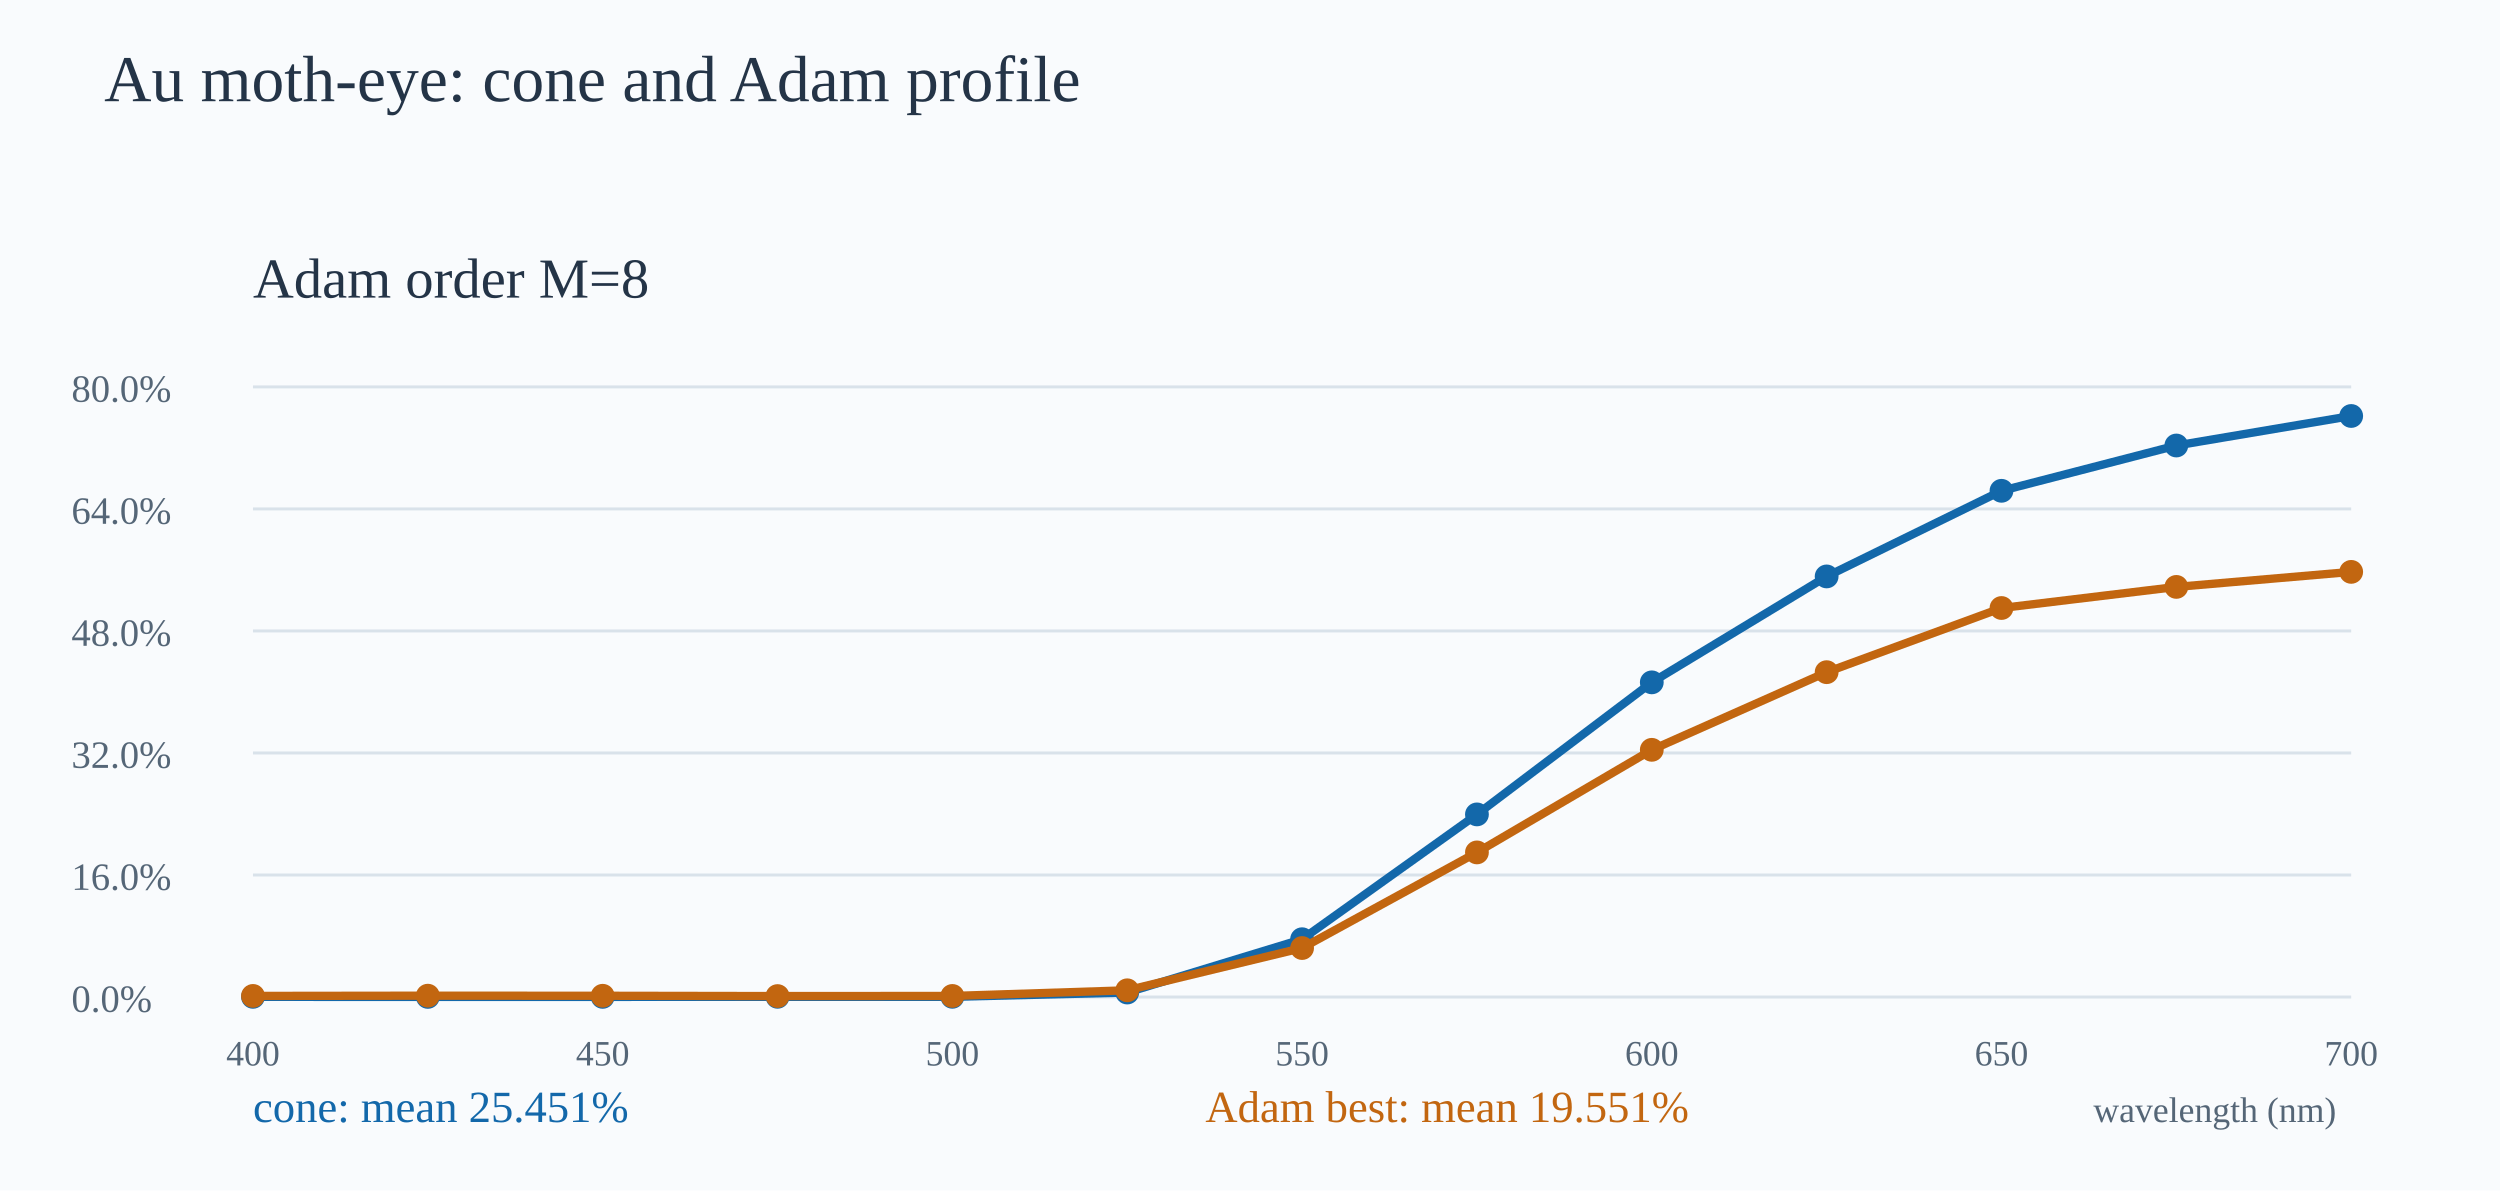
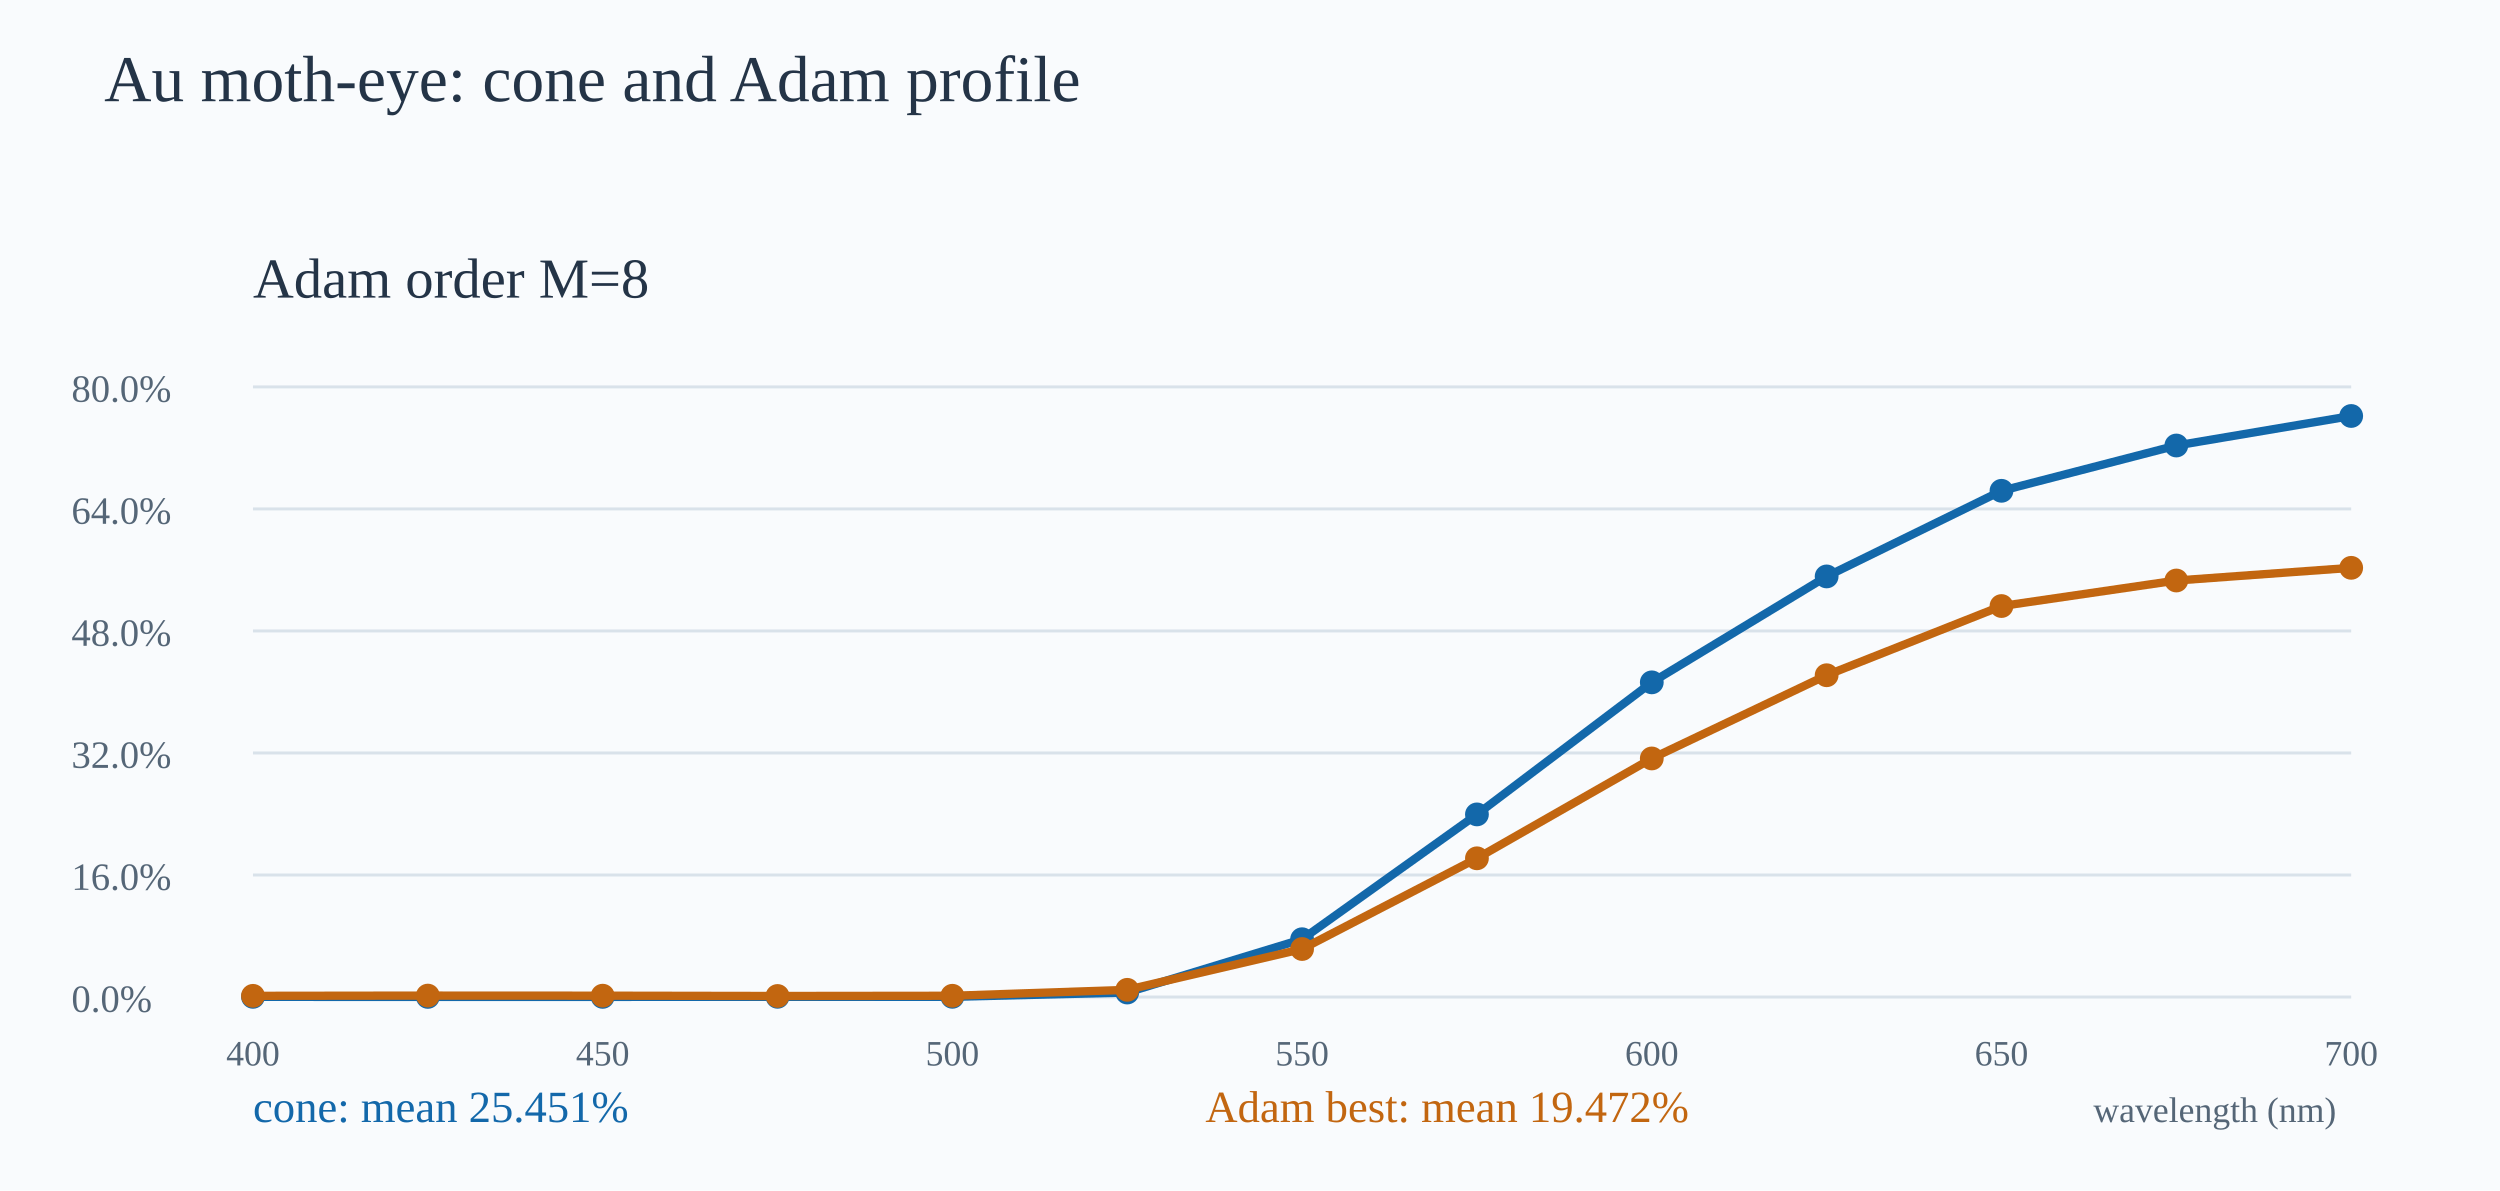
<svg xmlns="http://www.w3.org/2000/svg" width="840" height="400" viewBox="0 0 840 400">
  <rect width="100%" height="100%" fill="#f9fbfd" />
  <text x="35" y="34" font-size="22" fill="#243447">Au moth-eye: cone and Adam profile</text>
  <line x1="85" y1="335.0" x2="790" y2="335.0" stroke="#d9e2ea" />
  <text x="24" y="340.0" font-size="13" fill="#556677">0.0%</text>
  <line x1="85" y1="294.0" x2="790" y2="294.0" stroke="#d9e2ea" />
  <text x="24" y="299.0" font-size="13" fill="#556677">16.0%</text>
  <line x1="85" y1="253.0" x2="790" y2="253.0" stroke="#d9e2ea" />
  <text x="24" y="258.0" font-size="13" fill="#556677">32.0%</text>
  <line x1="85" y1="212.0" x2="790" y2="212.0" stroke="#d9e2ea" />
  <text x="24" y="217.0" font-size="13" fill="#556677">48.0%</text>
  <line x1="85" y1="171.0" x2="790" y2="171.0" stroke="#d9e2ea" />
  <text x="24" y="176.0" font-size="13" fill="#556677">64.0%</text>
  <line x1="85" y1="130.0" x2="790" y2="130.0" stroke="#d9e2ea" />
  <text x="24" y="135.0" font-size="13" fill="#556677">80.0%</text>
  <text x="85" y="100" font-size="19" fill="#243447">Adam order M=8</text>
  <polyline fill="none" stroke="#1368aa" stroke-width="2.8" points="85.00,334.94 143.75,334.96 202.50,334.95 261.25,334.93 320.00,334.93 378.75,333.49 437.50,315.58 496.25,273.64 555.00,229.27 613.75,193.68 672.50,164.91 731.25,149.69 790.00,139.77" />
  <circle cx="85.00" cy="334.94" r="4" fill="#1368aa" />
  <circle cx="143.75" cy="334.96" r="4" fill="#1368aa" />
  <circle cx="202.50" cy="334.95" r="4" fill="#1368aa" />
  <circle cx="261.25" cy="334.93" r="4" fill="#1368aa" />
  <circle cx="320.00" cy="334.93" r="4" fill="#1368aa" />
  <circle cx="378.75" cy="333.49" r="4" fill="#1368aa" />
  <circle cx="437.50" cy="315.58" r="4" fill="#1368aa" />
  <circle cx="496.25" cy="273.64" r="4" fill="#1368aa" />
  <circle cx="555.00" cy="229.27" r="4" fill="#1368aa" />
  <circle cx="613.75" cy="193.68" r="4" fill="#1368aa" />
  <circle cx="672.50" cy="164.91" r="4" fill="#1368aa" />
  <circle cx="731.25" cy="149.69" r="4" fill="#1368aa" />
  <circle cx="790.00" cy="139.77" r="4" fill="#1368aa" />
  <text x="85" y="377" font-size="15" fill="#1368aa">cone: mean 25.451%</text>
-   <polyline fill="none" stroke="#c26610" stroke-width="2.8" points="85.00,334.63 143.75,334.55 202.50,334.58 261.25,334.68 320.00,334.64 378.75,332.74 437.50,318.54 496.25,286.41 555.00,251.94 613.75,225.85 672.50,204.29 731.25,197.20 790.00,192.15" />
-   <circle cx="85.00" cy="334.63" r="4" fill="#c26610" />
-   <circle cx="143.75" cy="334.55" r="4" fill="#c26610" />
-   <circle cx="202.50" cy="334.58" r="4" fill="#c26610" />
-   <circle cx="261.25" cy="334.68" r="4" fill="#c26610" />
-   <circle cx="320.00" cy="334.64" r="4" fill="#c26610" />
-   <circle cx="378.75" cy="332.74" r="4" fill="#c26610" />
-   <circle cx="437.50" cy="318.54" r="4" fill="#c26610" />
-   <circle cx="496.25" cy="286.41" r="4" fill="#c26610" />
-   <circle cx="555.00" cy="251.94" r="4" fill="#c26610" />
-   <circle cx="613.75" cy="225.85" r="4" fill="#c26610" />
-   <circle cx="672.50" cy="204.29" r="4" fill="#c26610" />
-   <circle cx="731.25" cy="197.20" r="4" fill="#c26610" />
-   <circle cx="790.00" cy="192.15" r="4" fill="#c26610" />
-   <text x="405" y="377" font-size="15" fill="#c26610">Adam best: mean 19.551%</text>
+   <polyline fill="none" stroke="#c26610" stroke-width="2.8" points="85.00,334.60 143.75,334.52 202.50,334.55 261.25,334.65 320.00,334.58 378.75,332.58 437.50,318.87 496.25,288.39 555.00,254.84 613.75,226.88 672.50,203.63 731.25,195.05 790.00,190.79" />
+   <circle cx="85.00" cy="334.60" r="4" fill="#c26610" />
+   <circle cx="143.75" cy="334.52" r="4" fill="#c26610" />
+   <circle cx="202.50" cy="334.55" r="4" fill="#c26610" />
+   <circle cx="261.25" cy="334.65" r="4" fill="#c26610" />
+   <circle cx="320.00" cy="334.58" r="4" fill="#c26610" />
+   <circle cx="378.75" cy="332.58" r="4" fill="#c26610" />
+   <circle cx="437.50" cy="318.87" r="4" fill="#c26610" />
+   <circle cx="496.25" cy="288.39" r="4" fill="#c26610" />
+   <circle cx="555.00" cy="254.84" r="4" fill="#c26610" />
+   <circle cx="613.75" cy="226.88" r="4" fill="#c26610" />
+   <circle cx="672.50" cy="203.63" r="4" fill="#c26610" />
+   <circle cx="731.25" cy="195.05" r="4" fill="#c26610" />
+   <circle cx="790.00" cy="190.79" r="4" fill="#c26610" />
+   <text x="405" y="377" font-size="15" fill="#c26610">Adam best: mean 19.472%</text>
  <text x="85.0" y="358" text-anchor="middle" font-size="12" fill="#556677">400</text>
  <text x="202.5" y="358" text-anchor="middle" font-size="12" fill="#556677">450</text>
  <text x="320.0" y="358" text-anchor="middle" font-size="12" fill="#556677">500</text>
  <text x="437.5" y="358" text-anchor="middle" font-size="12" fill="#556677">550</text>
  <text x="555.0" y="358" text-anchor="middle" font-size="12" fill="#556677">600</text>
  <text x="672.5" y="358" text-anchor="middle" font-size="12" fill="#556677">650</text>
  <text x="790.0" y="358" text-anchor="middle" font-size="12" fill="#556677">700</text>
  <text x="785" y="377" text-anchor="end" font-size="12" fill="#556677">wavelength (nm)</text>
</svg>
